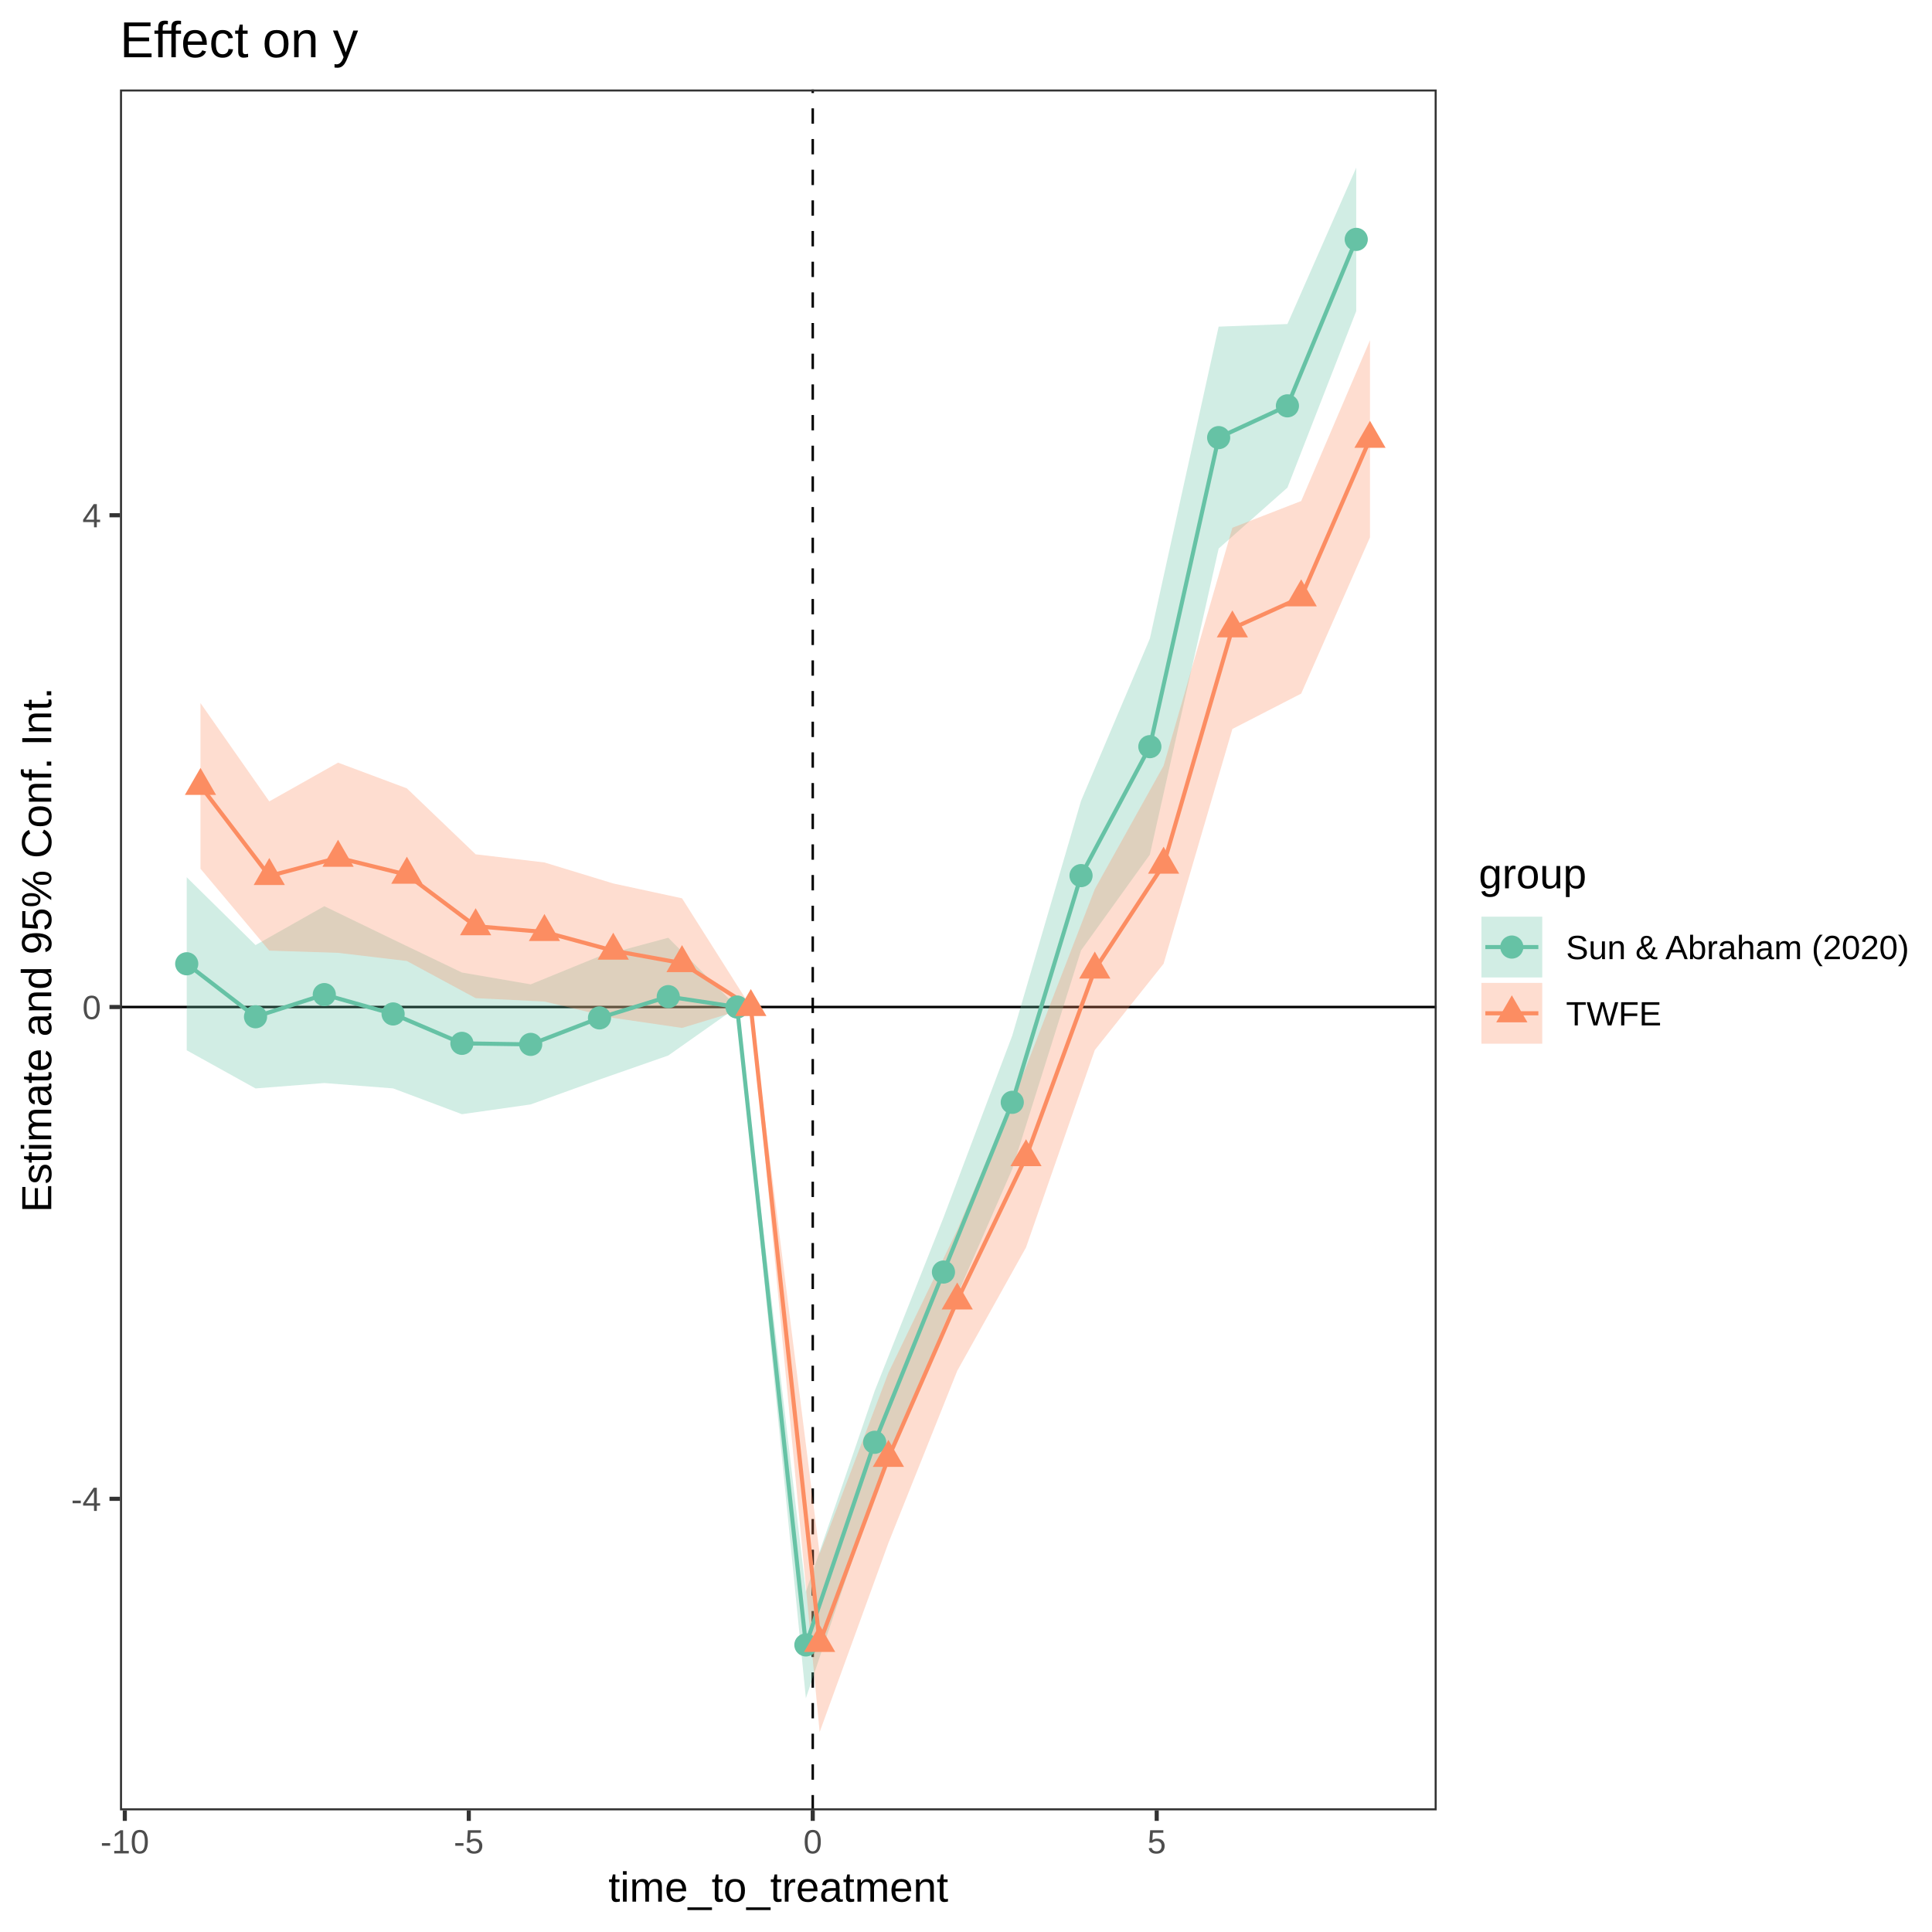
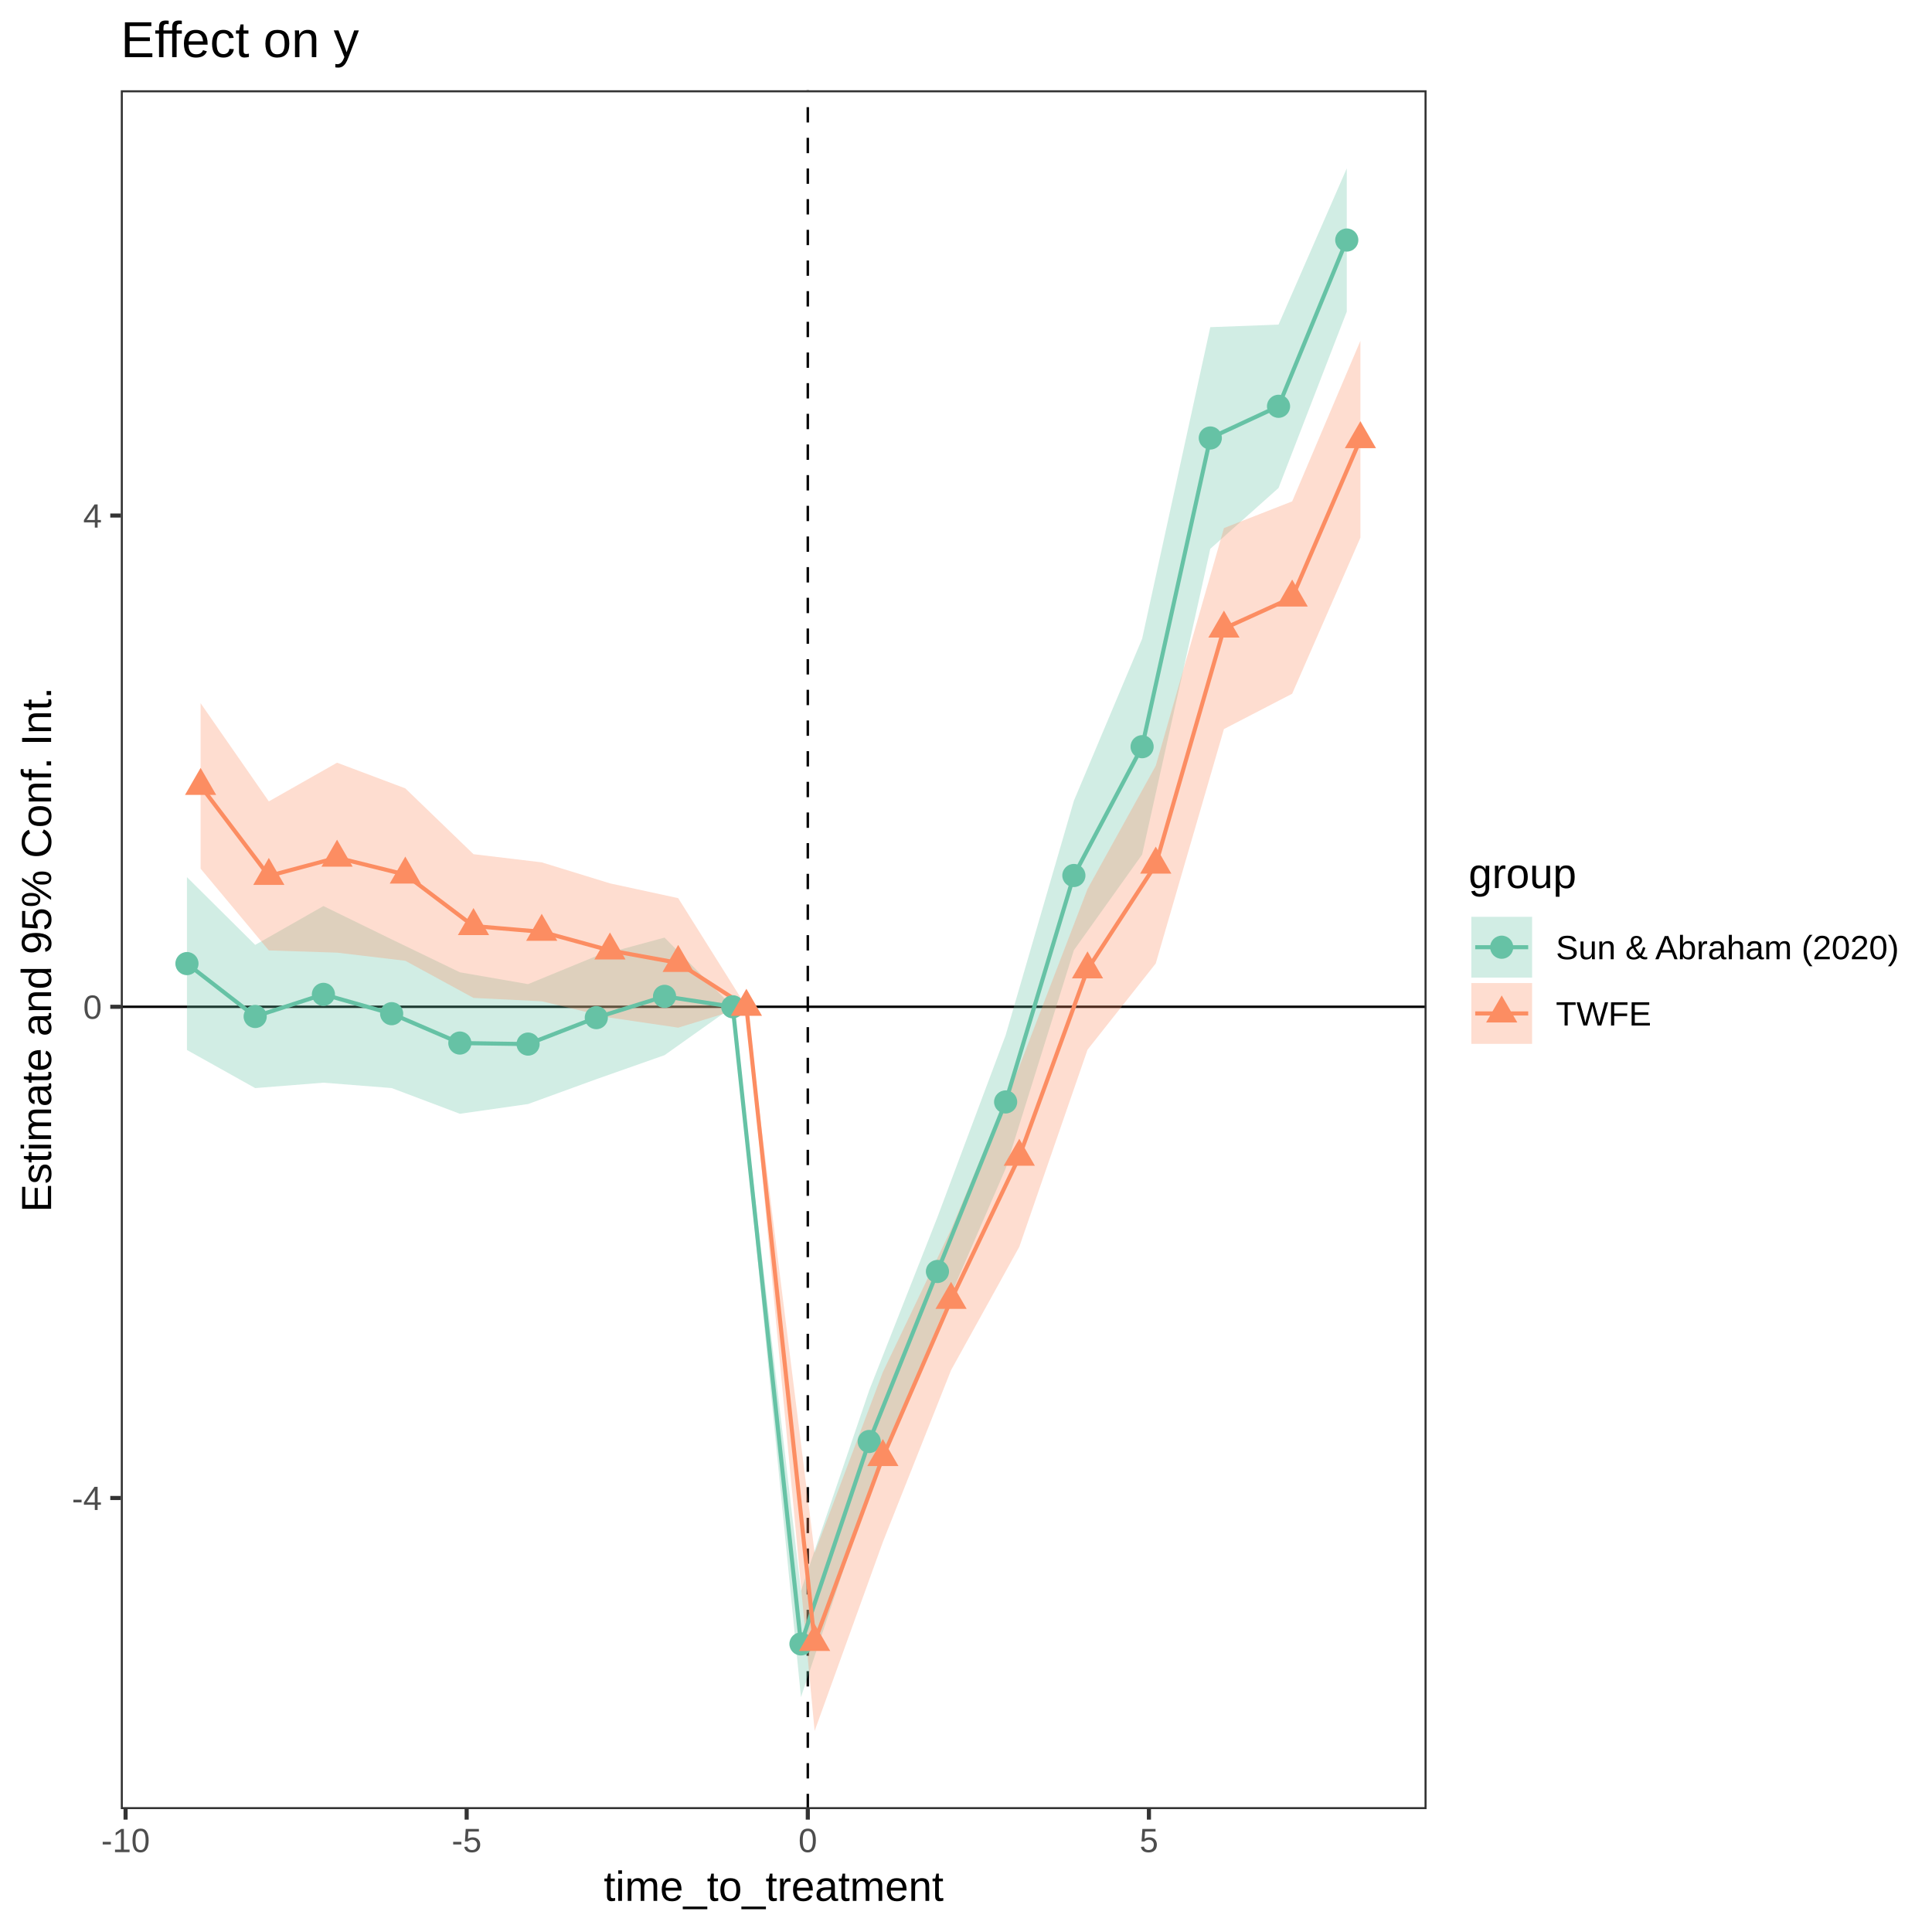
<svg xmlns="http://www.w3.org/2000/svg" class="svglite" width="504.00pt" height="504.00pt" viewBox="0 0 504.00 504.00">
  <defs>
    <style type="text/css">
    .svglite line, .svglite polyline, .svglite polygon, .svglite path, .svglite rect, .svglite circle {
      fill: none;
      stroke: #000000;
      stroke-linecap: round;
      stroke-linejoin: round;
      stroke-miterlimit: 10.00;
    }
    .svglite text {
      white-space: pre;
    }
  </style>
  </defs>
  <rect width="100%" height="100%" style="stroke: none; fill: #FFFFFF;" />
  <defs>
    <clipPath id="cpMC4wMHw1MDQuMDB8MC4wMHw1MDQuMDA=">
      <rect x="0.00" y="0.00" width="504.00" height="504.00" />
    </clipPath>
  </defs>
  <g clip-path="url(#cpMC4wMHw1MDQuMDB8MC4wMHw1MDQuMDA=)">
-     <rect x="0.00" y="-0" width="504.00" height="504.00" style="stroke-width: 1.07; stroke: #FFFFFF; fill: #FFFFFF;" />
+     <rect x="0" y="0.00" width="504.00" height="504.00" style="stroke-width: 1.07; stroke: #FFFFFF; fill: #FFFFFF;" />
  </g>
  <defs>
-     <clipPath id="cpMzEuMzB8Mzc0Ljc5fDIzLjM0fDQ3Mi4yNw==">
-       <rect x="31.30" y="23.34" width="343.49" height="448.93" />
+     <clipPath id="cpMzEuNTF8MzcyLjE1fDIzLjU1fDQ3MS45NQ==">
+       <rect x="31.51" y="23.55" width="340.64" height="448.40" />
    </clipPath>
  </defs>
-   <g clip-path="url(#cpMzEuMzB8Mzc0Ljc5fDIzLjM0fDQ3Mi4yNw==)">
-     <rect x="31.30" y="23.34" width="343.49" height="448.93" style="stroke-width: 1.07; stroke: none; fill: #FFFFFF;" />
-     <line x1="212.02" y1="472.27" x2="212.02" y2="23.34" style="stroke-width: 0.64; stroke-dasharray: 4.00,4.00; stroke-linecap: butt;" />
-     <line x1="31.30" y1="262.70" x2="374.79" y2="262.70" style="stroke-width: 0.64; stroke-linecap: butt;" />
-     <polygon points="48.71,228.85 66.66,246.54 84.60,236.40 102.55,245.09 120.50,253.70 138.44,256.79 156.39,249.46 174.33,244.63 192.28,262.70 210.23,415.21 228.17,362.87 246.12,317.65 264.07,270.14 282.01,208.91 299.96,166.60 317.91,85.21 335.85,84.53 353.80,43.74 353.80,81.15 335.85,127.21 317.91,143.10 299.96,222.95 282.01,247.93 264.07,304.98 246.12,346.03 228.17,389.63 210.23,443.01 192.28,262.70 174.33,275.35 156.39,281.62 138.44,288.11 120.50,290.66 102.55,283.93 84.60,282.53 66.66,283.94 48.71,273.99 " style="stroke-width: 0.00; stroke: none; stroke-linecap: butt; fill: #66C2A5; fill-opacity: 0.30;" />
-     <polyline points="48.71,228.85 66.66,246.54 84.60,236.40 102.55,245.09 120.50,253.70 138.44,256.79 156.39,249.46 174.33,244.63 192.28,262.70 210.23,415.21 228.17,362.87 246.12,317.65 264.07,270.14 282.01,208.91 299.96,166.60 317.91,85.21 335.85,84.53 353.80,43.74 " style="stroke-width: 1.07; stroke: none; stroke-linecap: butt;" />
-     <polyline points="353.80,81.15 335.85,127.21 317.91,143.10 299.96,222.95 282.01,247.93 264.07,304.98 246.12,346.03 228.17,389.63 210.23,443.01 192.28,262.70 174.33,275.35 156.39,281.62 138.44,288.11 120.50,290.66 102.55,283.93 84.60,282.53 66.66,283.94 48.71,273.99 " style="stroke-width: 1.07; stroke: none; stroke-linecap: butt;" />
-     <polygon points="52.30,183.41 70.25,209.06 88.19,198.95 106.14,205.66 124.08,222.86 142.03,224.99 159.98,230.47 177.92,234.34 195.87,262.70 213.82,405.33 231.76,358.11 249.71,320.89 267.66,278.34 285.60,231.94 303.55,199.75 321.49,137.68 339.44,130.70 357.39,88.76 357.39,140.17 339.44,180.94 321.49,190.17 303.55,251.40 285.60,273.93 267.66,325.41 249.71,357.62 231.76,402.51 213.82,451.86 195.87,262.70 177.92,268.16 159.98,265.54 142.03,261.27 124.08,260.39 106.14,250.70 88.19,248.57 70.25,247.99 52.30,226.63 " style="stroke-width: 0.00; stroke: none; stroke-linecap: butt; fill: #FC8D62; fill-opacity: 0.30;" />
-     <polyline points="52.30,183.41 70.25,209.06 88.19,198.95 106.14,205.66 124.08,222.86 142.03,224.99 159.98,230.47 177.92,234.34 195.87,262.70 213.82,405.33 231.76,358.11 249.71,320.89 267.66,278.34 285.60,231.94 303.55,199.75 321.49,137.68 339.44,130.70 357.39,88.76 " style="stroke-width: 1.07; stroke: none; stroke-linecap: butt;" />
-     <polyline points="357.39,140.17 339.44,180.94 321.49,190.17 303.55,251.40 285.60,273.93 267.66,325.41 249.71,357.62 231.76,402.51 213.82,451.86 195.87,262.70 177.92,268.16 159.98,265.54 142.03,261.27 124.08,260.39 106.14,250.70 88.19,248.57 70.25,247.99 52.30,226.63 " style="stroke-width: 1.07; stroke: none; stroke-linecap: butt;" />
-     <polyline points="48.71,251.42 66.66,265.24 84.60,259.46 102.55,264.51 120.50,272.18 138.44,272.45 156.39,265.54 174.33,259.99 192.28,262.70 210.23,429.11 228.17,376.25 246.12,331.84 264.07,287.56 282.01,228.42 299.96,194.78 317.91,114.16 335.85,105.87 353.80,62.45 " style="stroke-width: 1.07; stroke: #66C2A5; stroke-linecap: butt;" />
-     <polyline points="52.30,205.02 70.25,228.52 88.19,223.76 106.14,228.18 124.08,241.62 142.03,243.13 159.98,248.00 177.92,251.25 195.87,262.70 213.82,428.59 231.76,380.31 249.71,339.26 267.66,301.87 285.60,252.93 303.55,225.57 321.49,163.93 339.44,155.82 357.39,114.47 " style="stroke-width: 1.07; stroke: #FC8D62; stroke-linecap: butt;" />
-     <circle cx="48.71" cy="251.42" r="3.02" style="stroke-width: 0.71; stroke: none; fill: #66C2A5;" />
-     <polygon points="52.30,200.32 56.37,207.37 48.23,207.37 " style="stroke-width: 0.71; stroke: none; fill: #FC8D62;" />
-     <circle cx="66.66" cy="265.24" r="3.02" style="stroke-width: 0.71; stroke: none; fill: #66C2A5;" />
-     <polygon points="70.25,223.82 74.32,230.87 66.18,230.87 " style="stroke-width: 0.71; stroke: none; fill: #FC8D62;" />
-     <circle cx="84.60" cy="259.46" r="3.02" style="stroke-width: 0.71; stroke: none; fill: #66C2A5;" />
-     <polygon points="88.19,219.06 92.26,226.11 84.12,226.11 " style="stroke-width: 0.71; stroke: none; fill: #FC8D62;" />
-     <circle cx="102.55" cy="264.51" r="3.02" style="stroke-width: 0.71; stroke: none; fill: #66C2A5;" />
-     <polygon points="106.14,223.48 110.21,230.53 102.07,230.53 " style="stroke-width: 0.71; stroke: none; fill: #FC8D62;" />
-     <circle cx="120.50" cy="272.18" r="3.02" style="stroke-width: 0.71; stroke: none; fill: #66C2A5;" />
-     <polygon points="124.08,236.92 128.15,243.97 120.01,243.97 " style="stroke-width: 0.71; stroke: none; fill: #FC8D62;" />
-     <circle cx="138.44" cy="272.45" r="3.02" style="stroke-width: 0.71; stroke: none; fill: #66C2A5;" />
-     <polygon points="142.03,238.43 146.10,245.48 137.96,245.48 " style="stroke-width: 0.71; stroke: none; fill: #FC8D62;" />
-     <circle cx="156.39" cy="265.54" r="3.02" style="stroke-width: 0.71; stroke: none; fill: #66C2A5;" />
-     <polygon points="159.98,243.31 164.05,250.35 155.91,250.35 " style="stroke-width: 0.71; stroke: none; fill: #FC8D62;" />
-     <circle cx="174.33" cy="259.99" r="3.02" style="stroke-width: 0.71; stroke: none; fill: #66C2A5;" />
-     <polygon points="177.92,246.55 181.99,253.60 173.85,253.60 " style="stroke-width: 0.71; stroke: none; fill: #FC8D62;" />
-     <circle cx="192.28" cy="262.70" r="3.02" style="stroke-width: 0.71; stroke: none; fill: #66C2A5;" />
-     <polygon points="195.87,258.01 199.94,265.05 191.80,265.05 " style="stroke-width: 0.71; stroke: none; fill: #FC8D62;" />
-     <circle cx="210.23" cy="429.11" r="3.02" style="stroke-width: 0.71; stroke: none; fill: #66C2A5;" />
-     <polygon points="213.82,423.90 217.89,430.94 209.75,430.94 " style="stroke-width: 0.71; stroke: none; fill: #FC8D62;" />
-     <circle cx="228.17" cy="376.25" r="3.02" style="stroke-width: 0.71; stroke: none; fill: #66C2A5;" />
-     <polygon points="231.76,375.61 235.83,382.66 227.69,382.66 " style="stroke-width: 0.71; stroke: none; fill: #FC8D62;" />
-     <circle cx="246.12" cy="331.84" r="3.02" style="stroke-width: 0.71; stroke: none; fill: #66C2A5;" />
-     <polygon points="249.71,334.56 253.78,341.61 245.64,341.61 " style="stroke-width: 0.71; stroke: none; fill: #FC8D62;" />
-     <circle cx="264.07" cy="287.56" r="3.02" style="stroke-width: 0.71; stroke: none; fill: #66C2A5;" />
-     <polygon points="267.66,297.18 271.72,304.22 263.59,304.22 " style="stroke-width: 0.71; stroke: none; fill: #FC8D62;" />
-     <circle cx="282.01" cy="228.42" r="3.02" style="stroke-width: 0.71; stroke: none; fill: #66C2A5;" />
-     <polygon points="285.60,248.23 289.67,255.28 281.53,255.28 " style="stroke-width: 0.71; stroke: none; fill: #FC8D62;" />
-     <circle cx="299.96" cy="194.78" r="3.02" style="stroke-width: 0.71; stroke: none; fill: #66C2A5;" />
-     <polygon points="303.55,220.88 307.62,227.92 299.48,227.92 " style="stroke-width: 0.71; stroke: none; fill: #FC8D62;" />
-     <circle cx="317.91" cy="114.16" r="3.02" style="stroke-width: 0.71; stroke: none; fill: #66C2A5;" />
-     <polygon points="321.49,159.23 325.56,166.27 317.42,166.27 " style="stroke-width: 0.71; stroke: none; fill: #FC8D62;" />
-     <circle cx="335.85" cy="105.87" r="3.02" style="stroke-width: 0.71; stroke: none; fill: #66C2A5;" />
-     <polygon points="339.44,151.12 343.51,158.17 335.37,158.17 " style="stroke-width: 0.71; stroke: none; fill: #FC8D62;" />
-     <circle cx="353.80" cy="62.45" r="3.02" style="stroke-width: 0.71; stroke: none; fill: #66C2A5;" />
-     <polygon points="357.39,109.77 361.46,116.82 353.32,116.82 " style="stroke-width: 0.71; stroke: none; fill: #FC8D62;" />
-     <rect x="31.30" y="23.34" width="343.49" height="448.93" style="stroke-width: 1.07; stroke: #333333;" />
+   <g clip-path="url(#cpMzEuNTF8MzcyLjE1fDIzLjU1fDQ3MS45NQ==)">
+     <rect x="31.51" y="23.55" width="340.64" height="448.40" style="stroke-width: 1.07; stroke: none; fill: #FFFFFF;" />
+     <line x1="210.73" y1="471.95" x2="210.73" y2="23.55" style="stroke-width: 0.64; stroke-dasharray: 4.00,4.00; stroke-linecap: butt;" />
+     <line x1="31.51" y1="262.64" x2="372.15" y2="262.64" style="stroke-width: 0.64; stroke-linecap: butt;" />
+     <polygon points="48.77,228.82 66.57,246.49 84.37,236.36 102.17,245.05 119.96,253.64 137.76,256.73 155.56,249.41 173.36,244.59 191.15,262.64 208.95,414.96 226.75,362.68 244.55,317.51 262.34,270.06 280.14,208.91 297.94,166.65 315.73,85.35 333.53,84.68 351.33,43.93 351.33,81.30 333.53,127.30 315.73,143.17 297.94,222.93 280.14,247.88 262.34,304.86 244.55,345.87 226.75,389.41 208.95,442.73 191.15,262.64 173.36,275.26 155.56,281.53 137.76,288.01 119.96,290.55 102.17,283.84 84.37,282.44 66.57,283.85 48.77,273.91 " style="stroke-width: 0.00; stroke: none; stroke-linecap: butt; fill: #66C2A5; fill-opacity: 0.30;" />
+     <polyline points="48.77,228.82 66.57,246.49 84.37,236.36 102.17,245.05 119.96,253.64 137.76,256.73 155.56,249.41 173.36,244.59 191.15,262.64 208.95,414.96 226.75,362.68 244.55,317.51 262.34,270.06 280.14,208.91 297.94,166.65 315.73,85.35 333.53,84.68 351.33,43.93 " style="stroke-width: 1.07; stroke: none; stroke-linecap: butt;" />
+     <polyline points="351.33,81.30 333.53,127.30 315.73,143.17 297.94,222.93 280.14,247.88 262.34,304.86 244.55,345.87 226.75,389.41 208.95,442.73 191.15,262.64 173.36,275.26 155.56,281.53 137.76,288.01 119.96,290.55 102.17,283.84 84.37,282.44 66.57,283.85 48.77,273.91 " style="stroke-width: 1.07; stroke: none; stroke-linecap: butt;" />
+     <polygon points="52.33,183.44 70.13,209.06 87.93,198.96 105.73,205.66 123.52,222.83 141.32,224.96 159.12,230.44 176.92,234.30 194.71,262.64 212.51,405.09 230.31,357.93 248.10,320.75 265.90,278.25 283.70,231.91 301.50,199.76 319.29,137.76 337.09,130.79 354.89,88.90 354.89,140.25 337.09,180.97 319.29,190.19 301.50,251.34 283.70,273.84 265.90,325.27 248.10,357.44 230.31,402.27 212.51,451.57 194.71,262.64 176.92,268.09 159.12,265.47 141.32,261.20 123.52,260.33 105.73,250.64 87.93,248.52 70.13,247.94 52.33,226.61 " style="stroke-width: 0.00; stroke: none; stroke-linecap: butt; fill: #FC8D62; fill-opacity: 0.30;" />
+     <polyline points="52.33,183.44 70.13,209.06 87.93,198.96 105.73,205.66 123.52,222.83 141.32,224.96 159.12,230.44 176.92,234.30 194.71,262.64 212.51,405.09 230.31,357.93 248.10,320.75 265.90,278.25 283.70,231.91 301.50,199.76 319.29,137.76 337.09,130.79 354.89,88.90 " style="stroke-width: 1.07; stroke: none; stroke-linecap: butt;" />
+     <polyline points="354.89,140.25 337.09,180.97 319.29,190.19 301.50,251.34 283.70,273.84 265.90,325.27 248.10,357.44 230.31,402.27 212.51,451.57 194.71,262.64 176.92,268.09 159.12,265.47 141.32,261.20 123.52,260.33 105.73,250.64 87.93,248.52 70.13,247.94 52.33,226.61 " style="stroke-width: 1.07; stroke: none; stroke-linecap: butt;" />
+     <polyline points="48.77,251.37 66.57,265.17 84.37,259.40 102.17,264.44 119.96,272.10 137.76,272.37 155.56,265.47 173.36,259.92 191.15,262.64 208.95,428.85 226.75,376.04 244.55,331.69 262.34,287.46 280.14,228.39 297.94,194.79 315.73,114.26 333.53,105.99 351.33,62.62 " style="stroke-width: 1.07; stroke: #66C2A5; stroke-linecap: butt;" />
+     <polyline points="52.33,205.02 70.13,228.50 87.93,223.74 105.73,228.15 123.52,241.58 141.32,243.08 159.12,247.95 176.92,251.19 194.71,262.64 212.51,428.33 230.31,380.10 248.10,339.10 265.90,301.76 283.70,252.88 301.50,225.55 319.29,163.97 337.09,155.88 354.89,114.57 " style="stroke-width: 1.07; stroke: #FC8D62; stroke-linecap: butt;" />
+     <circle cx="48.77" cy="251.37" r="3.02" style="stroke-width: 0.71; stroke: none; fill: #66C2A5;" />
+     <polygon points="52.33,200.32 56.40,207.37 48.26,207.37 " style="stroke-width: 0.71; stroke: none; fill: #FC8D62;" />
+     <circle cx="66.57" cy="265.17" r="3.02" style="stroke-width: 0.71; stroke: none; fill: #66C2A5;" />
+     <polygon points="70.13,223.80 74.20,230.85 66.06,230.85 " style="stroke-width: 0.71; stroke: none; fill: #FC8D62;" />
+     <circle cx="84.37" cy="259.40" r="3.02" style="stroke-width: 0.71; stroke: none; fill: #66C2A5;" />
+     <polygon points="87.93,219.04 92.00,226.09 83.86,226.09 " style="stroke-width: 0.71; stroke: none; fill: #FC8D62;" />
+     <circle cx="102.17" cy="264.44" r="3.02" style="stroke-width: 0.71; stroke: none; fill: #66C2A5;" />
+     <polygon points="105.73,223.45 109.80,230.50 101.66,230.50 " style="stroke-width: 0.71; stroke: none; fill: #FC8D62;" />
+     <circle cx="119.96" cy="272.10" r="3.02" style="stroke-width: 0.71; stroke: none; fill: #66C2A5;" />
+     <polygon points="123.52,236.88 127.59,243.93 119.45,243.93 " style="stroke-width: 0.71; stroke: none; fill: #FC8D62;" />
+     <circle cx="137.76" cy="272.37" r="3.02" style="stroke-width: 0.71; stroke: none; fill: #66C2A5;" />
+     <polygon points="141.32,238.38 145.39,245.43 137.25,245.43 " style="stroke-width: 0.71; stroke: none; fill: #FC8D62;" />
+     <circle cx="155.56" cy="265.47" r="3.02" style="stroke-width: 0.71; stroke: none; fill: #66C2A5;" />
+     <polygon points="159.12,243.25 163.19,250.30 155.05,250.30 " style="stroke-width: 0.71; stroke: none; fill: #FC8D62;" />
+     <circle cx="173.36" cy="259.92" r="3.02" style="stroke-width: 0.71; stroke: none; fill: #66C2A5;" />
+     <polygon points="176.92,246.50 180.98,253.54 172.85,253.54 " style="stroke-width: 0.71; stroke: none; fill: #FC8D62;" />
+     <circle cx="191.15" cy="262.64" r="3.02" style="stroke-width: 0.71; stroke: none; fill: #66C2A5;" />
+     <polygon points="194.71,257.94 198.78,264.99 190.64,264.99 " style="stroke-width: 0.71; stroke: none; fill: #FC8D62;" />
+     <circle cx="208.95" cy="428.85" r="3.02" style="stroke-width: 0.71; stroke: none; fill: #66C2A5;" />
+     <polygon points="212.51,423.63 216.58,430.68 208.44,430.68 " style="stroke-width: 0.71; stroke: none; fill: #FC8D62;" />
+     <circle cx="226.75" cy="376.04" r="3.02" style="stroke-width: 0.71; stroke: none; fill: #66C2A5;" />
+     <polygon points="230.31,375.40 234.38,382.45 226.24,382.45 " style="stroke-width: 0.71; stroke: none; fill: #FC8D62;" />
+     <circle cx="244.55" cy="331.69" r="3.02" style="stroke-width: 0.71; stroke: none; fill: #66C2A5;" />
+     <polygon points="248.10,334.40 252.17,341.45 244.04,341.45 " style="stroke-width: 0.71; stroke: none; fill: #FC8D62;" />
+     <circle cx="262.34" cy="287.46" r="3.02" style="stroke-width: 0.71; stroke: none; fill: #66C2A5;" />
+     <polygon points="265.90,297.06 269.97,304.11 261.83,304.11 " style="stroke-width: 0.71; stroke: none; fill: #FC8D62;" />
+     <circle cx="280.14" cy="228.39" r="3.02" style="stroke-width: 0.71; stroke: none; fill: #66C2A5;" />
+     <polygon points="283.70,248.18 287.77,255.23 279.63,255.23 " style="stroke-width: 0.71; stroke: none; fill: #FC8D62;" />
+     <circle cx="297.94" cy="194.79" r="3.02" style="stroke-width: 0.71; stroke: none; fill: #66C2A5;" />
+     <polygon points="301.50,220.85 305.57,227.90 297.43,227.90 " style="stroke-width: 0.71; stroke: none; fill: #FC8D62;" />
+     <circle cx="315.73" cy="114.26" r="3.02" style="stroke-width: 0.71; stroke: none; fill: #66C2A5;" />
+     <polygon points="319.29,159.28 323.36,166.32 315.22,166.32 " style="stroke-width: 0.71; stroke: none; fill: #FC8D62;" />
+     <circle cx="333.53" cy="105.99" r="3.02" style="stroke-width: 0.71; stroke: none; fill: #66C2A5;" />
+     <polygon points="337.09,151.18 341.16,158.23 333.02,158.23 " style="stroke-width: 0.71; stroke: none; fill: #FC8D62;" />
+     <circle cx="351.33" cy="62.62" r="3.02" style="stroke-width: 0.71; stroke: none; fill: #66C2A5;" />
+     <polygon points="354.89,109.87 358.96,116.92 350.82,116.92 " style="stroke-width: 0.71; stroke: none; fill: #FC8D62;" />
+     <rect x="31.51" y="23.55" width="340.64" height="448.40" style="stroke-width: 1.07; stroke: #333333;" />
  </g>
  <g clip-path="url(#cpMC4wMHw1MDQuMDB8MC4wMHw1MDQuMDA=)">
-     <text x="26.37" y="394.15" text-anchor="end" style="font-size: 8.80px;fill: #4D4D4D; font-family: &quot;Arial&quot;;" textLength="7.83px" lengthAdjust="spacingAndGlyphs">-4</text>
-     <text x="26.37" y="265.86" text-anchor="end" style="font-size: 8.80px;fill: #4D4D4D; font-family: &quot;Arial&quot;;" textLength="4.90px" lengthAdjust="spacingAndGlyphs">0</text>
-     <text x="26.37" y="137.56" text-anchor="end" style="font-size: 8.80px;fill: #4D4D4D; font-family: &quot;Arial&quot;;" textLength="4.90px" lengthAdjust="spacingAndGlyphs">4</text>
-     <polyline points="28.56,391.00 31.30,391.00 " style="stroke-width: 1.07; stroke: #333333; stroke-linecap: butt;" />
-     <polyline points="28.56,262.70 31.30,262.70 " style="stroke-width: 1.07; stroke: #333333; stroke-linecap: butt;" />
-     <polyline points="28.56,134.41 31.30,134.41 " style="stroke-width: 1.07; stroke: #333333; stroke-linecap: butt;" />
-     <polyline points="32.56,475.01 32.56,472.27 " style="stroke-width: 1.07; stroke: #333333; stroke-linecap: butt;" />
-     <polyline points="122.29,475.01 122.29,472.27 " style="stroke-width: 1.07; stroke: #333333; stroke-linecap: butt;" />
-     <polyline points="212.02,475.01 212.02,472.27 " style="stroke-width: 1.07; stroke: #333333; stroke-linecap: butt;" />
-     <polyline points="301.75,475.01 301.75,472.27 " style="stroke-width: 1.07; stroke: #333333; stroke-linecap: butt;" />
-     <text x="32.56" y="483.50" text-anchor="middle" style="font-size: 8.80px;fill: #4D4D4D; font-family: &quot;Arial&quot;;" textLength="12.72px" lengthAdjust="spacingAndGlyphs">-10</text>
-     <text x="122.29" y="483.50" text-anchor="middle" style="font-size: 8.80px;fill: #4D4D4D; font-family: &quot;Arial&quot;;" textLength="7.83px" lengthAdjust="spacingAndGlyphs">-5</text>
-     <text x="212.02" y="483.50" text-anchor="middle" style="font-size: 8.80px;fill: #4D4D4D; font-family: &quot;Arial&quot;;" textLength="4.90px" lengthAdjust="spacingAndGlyphs">0</text>
-     <text x="301.75" y="483.50" text-anchor="middle" style="font-size: 8.80px;fill: #4D4D4D; font-family: &quot;Arial&quot;;" textLength="4.90px" lengthAdjust="spacingAndGlyphs">5</text>
-     <text x="203.05" y="496.09" text-anchor="middle" style="font-size: 11.00px; font-family: &quot;Arial&quot;;" textLength="88.66px" lengthAdjust="spacingAndGlyphs">time_to_treatment</text>
-     <text transform="translate(13.37,247.80) rotate(-90)" text-anchor="middle" style="font-size: 11.00px; font-family: &quot;Arial&quot;;" textLength="136.94px" lengthAdjust="spacingAndGlyphs">Estimate and 95% Conf. Int.</text>
-     <rect x="385.75" y="222.62" width="112.77" height="50.36" style="stroke-width: 1.07; stroke: none; fill: #FFFFFF;" />
-     <text x="385.75" y="231.73" style="font-size: 11.00px; font-family: &quot;Arial&quot;;" textLength="28.14px" lengthAdjust="spacingAndGlyphs">group</text>
-     <rect x="385.75" y="238.42" width="17.28" height="17.28" style="stroke-width: 1.07; stroke: none; fill: #FFFFFF;" />
-     <rect x="386.46" y="239.13" width="15.86" height="15.86" style="stroke-width: 1.07; stroke: none; stroke-linecap: butt; stroke-linejoin: miter; fill: #66C2A5; fill-opacity: 0.30;" />
-     <line x1="387.48" y1="247.06" x2="401.31" y2="247.06" style="stroke-width: 1.07; stroke: #66C2A5; stroke-linecap: butt;" />
-     <circle cx="394.39" cy="247.06" r="3.02" style="stroke-width: 0.71; stroke: none; fill: #66C2A5;" />
-     <rect x="385.75" y="255.70" width="17.28" height="17.28" style="stroke-width: 1.07; stroke: none; fill: #FFFFFF;" />
-     <rect x="386.46" y="256.41" width="15.86" height="15.86" style="stroke-width: 1.07; stroke: none; stroke-linecap: butt; stroke-linejoin: miter; fill: #FC8D62; fill-opacity: 0.30;" />
-     <line x1="387.48" y1="264.34" x2="401.31" y2="264.34" style="stroke-width: 1.07; stroke: #FC8D62; stroke-linecap: butt;" />
-     <polygon points="394.39,259.64 398.46,266.69 390.32,266.69 " style="stroke-width: 0.71; stroke: none; fill: #FC8D62;" />
-     <text x="408.51" y="250.22" style="font-size: 8.80px; font-family: &quot;Arial&quot;;" textLength="90.01px" lengthAdjust="spacingAndGlyphs">Sun &amp; Abraham (2020)</text>
-     <text x="408.51" y="267.50" style="font-size: 8.80px; font-family: &quot;Arial&quot;;" textLength="24.91px" lengthAdjust="spacingAndGlyphs">TWFE</text>
-     <text x="31.30" y="14.94" style="font-size: 13.20px; font-family: &quot;Arial&quot;;" textLength="62.32px" lengthAdjust="spacingAndGlyphs">Effect on y</text>
+     <text x="26.58" y="393.92" text-anchor="end" style="font-size: 8.80px;fill: #4D4D4D; font-family: &quot;Arial&quot;;" textLength="7.86px" lengthAdjust="spacingAndGlyphs">-4</text>
+     <text x="26.58" y="265.78" text-anchor="end" style="font-size: 8.80px;fill: #4D4D4D; font-family: &quot;Arial&quot;;" textLength="5.03px" lengthAdjust="spacingAndGlyphs">0</text>
+     <text x="26.58" y="137.64" text-anchor="end" style="font-size: 8.80px;fill: #4D4D4D; font-family: &quot;Arial&quot;;" textLength="5.03px" lengthAdjust="spacingAndGlyphs">4</text>
+     <polyline points="28.77,390.78 31.51,390.78 " style="stroke-width: 1.07; stroke: #333333; stroke-linecap: butt;" />
+     <polyline points="28.77,262.64 31.51,262.64 " style="stroke-width: 1.07; stroke: #333333; stroke-linecap: butt;" />
+     <polyline points="28.77,134.49 31.51,134.49 " style="stroke-width: 1.07; stroke: #333333; stroke-linecap: butt;" />
+     <polyline points="32.76,474.69 32.76,471.95 " style="stroke-width: 1.07; stroke: #333333; stroke-linecap: butt;" />
+     <polyline points="121.74,474.69 121.74,471.95 " style="stroke-width: 1.07; stroke: #333333; stroke-linecap: butt;" />
+     <polyline points="210.73,474.69 210.73,471.95 " style="stroke-width: 1.07; stroke: #333333; stroke-linecap: butt;" />
+     <polyline points="299.72,474.69 299.72,471.95 " style="stroke-width: 1.07; stroke: #333333; stroke-linecap: butt;" />
+     <text x="32.76" y="483.17" text-anchor="middle" style="font-size: 8.80px;fill: #4D4D4D; font-family: &quot;Arial&quot;;" textLength="12.90px" lengthAdjust="spacingAndGlyphs">-10</text>
+     <text x="121.74" y="483.17" text-anchor="middle" style="font-size: 8.80px;fill: #4D4D4D; font-family: &quot;Arial&quot;;" textLength="7.86px" lengthAdjust="spacingAndGlyphs">-5</text>
+     <text x="210.73" y="483.17" text-anchor="middle" style="font-size: 8.80px;fill: #4D4D4D; font-family: &quot;Arial&quot;;" textLength="5.03px" lengthAdjust="spacingAndGlyphs">0</text>
+     <text x="299.72" y="483.17" text-anchor="middle" style="font-size: 8.80px;fill: #4D4D4D; font-family: &quot;Arial&quot;;" textLength="5.03px" lengthAdjust="spacingAndGlyphs">5</text>
+     <text x="201.83" y="495.88" text-anchor="middle" style="font-size: 11.00px; font-family: &quot;Arial&quot;;" textLength="95.83px" lengthAdjust="spacingAndGlyphs">time_to_treatment</text>
+     <text transform="translate(13.33,247.75) rotate(-90)" text-anchor="middle" style="font-size: 11.00px; font-family: &quot;Arial&quot;;" textLength="142.34px" lengthAdjust="spacingAndGlyphs">Estimate and 95% Conf. Int.</text>
+     <rect x="383.11" y="222.48" width="115.41" height="50.54" style="stroke-width: 1.07; stroke: none; fill: #FFFFFF;" />
+     <text x="383.11" y="231.66" style="font-size: 11.00px; font-family: &quot;Arial&quot;;" textLength="31.53px" lengthAdjust="spacingAndGlyphs">group</text>
+     <rect x="383.11" y="238.46" width="17.28" height="17.28" style="stroke-width: 1.07; stroke: none; fill: #FFFFFF;" />
+     <rect x="383.82" y="239.17" width="15.86" height="15.86" style="stroke-width: 1.07; stroke: none; stroke-linecap: butt; stroke-linejoin: miter; fill: #66C2A5; fill-opacity: 0.30;" />
+     <line x1="384.84" y1="247.10" x2="398.66" y2="247.10" style="stroke-width: 1.07; stroke: #66C2A5; stroke-linecap: butt;" />
+     <circle cx="391.75" cy="247.10" r="3.02" style="stroke-width: 0.71; stroke: none; fill: #66C2A5;" />
+     <rect x="383.11" y="255.74" width="17.28" height="17.28" style="stroke-width: 1.07; stroke: none; fill: #FFFFFF;" />
+     <rect x="383.82" y="256.45" width="15.86" height="15.86" style="stroke-width: 1.07; stroke: none; stroke-linecap: butt; stroke-linejoin: miter; fill: #FC8D62; fill-opacity: 0.30;" />
+     <line x1="384.84" y1="264.38" x2="398.66" y2="264.38" style="stroke-width: 1.07; stroke: #FC8D62; stroke-linecap: butt;" />
+     <polygon points="391.75,259.68 395.82,266.73 387.68,266.73 " style="stroke-width: 0.71; stroke: none; fill: #FC8D62;" />
+     <text x="405.87" y="250.24" style="font-size: 8.80px; font-family: &quot;Arial&quot;;" textLength="92.65px" lengthAdjust="spacingAndGlyphs">Sun &amp; Abraham (2020)</text>
+     <text x="405.87" y="267.52" style="font-size: 8.80px; font-family: &quot;Arial&quot;;" textLength="22.52px" lengthAdjust="spacingAndGlyphs">TWFE</text>
+     <text x="31.51" y="14.90" style="font-size: 13.20px; font-family: &quot;Arial&quot;;" textLength="64.64px" lengthAdjust="spacingAndGlyphs">Effect on y</text>
  </g>
</svg>
